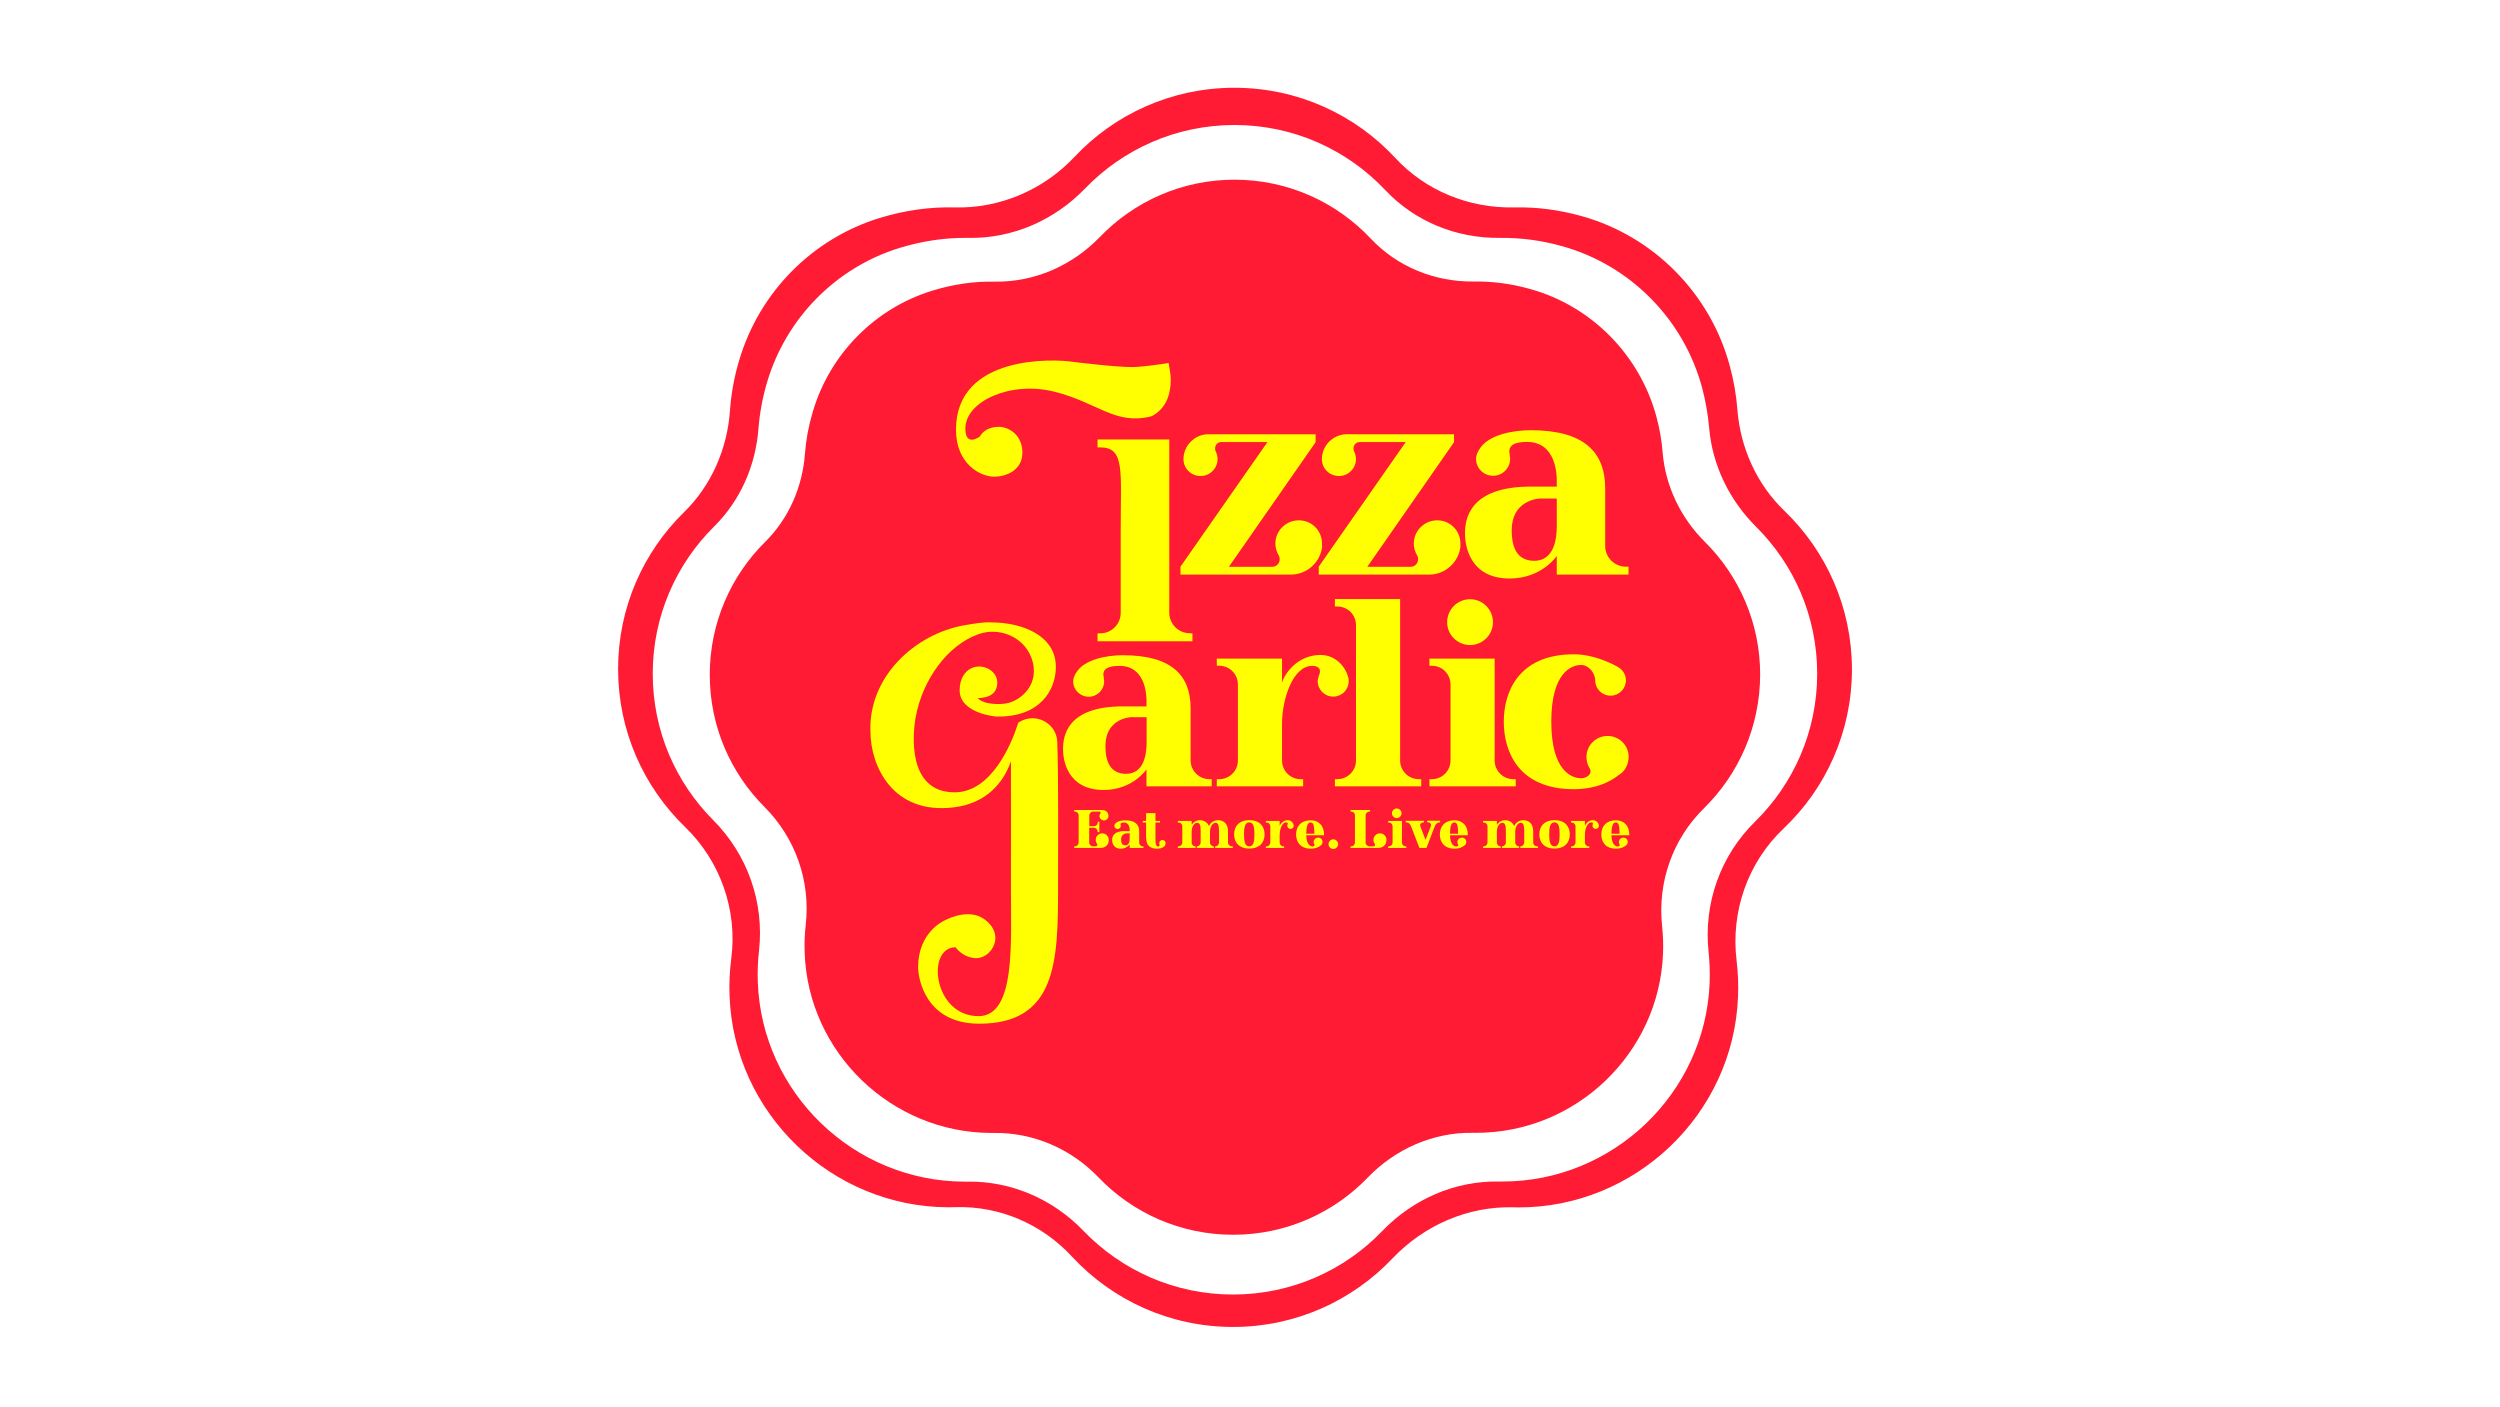
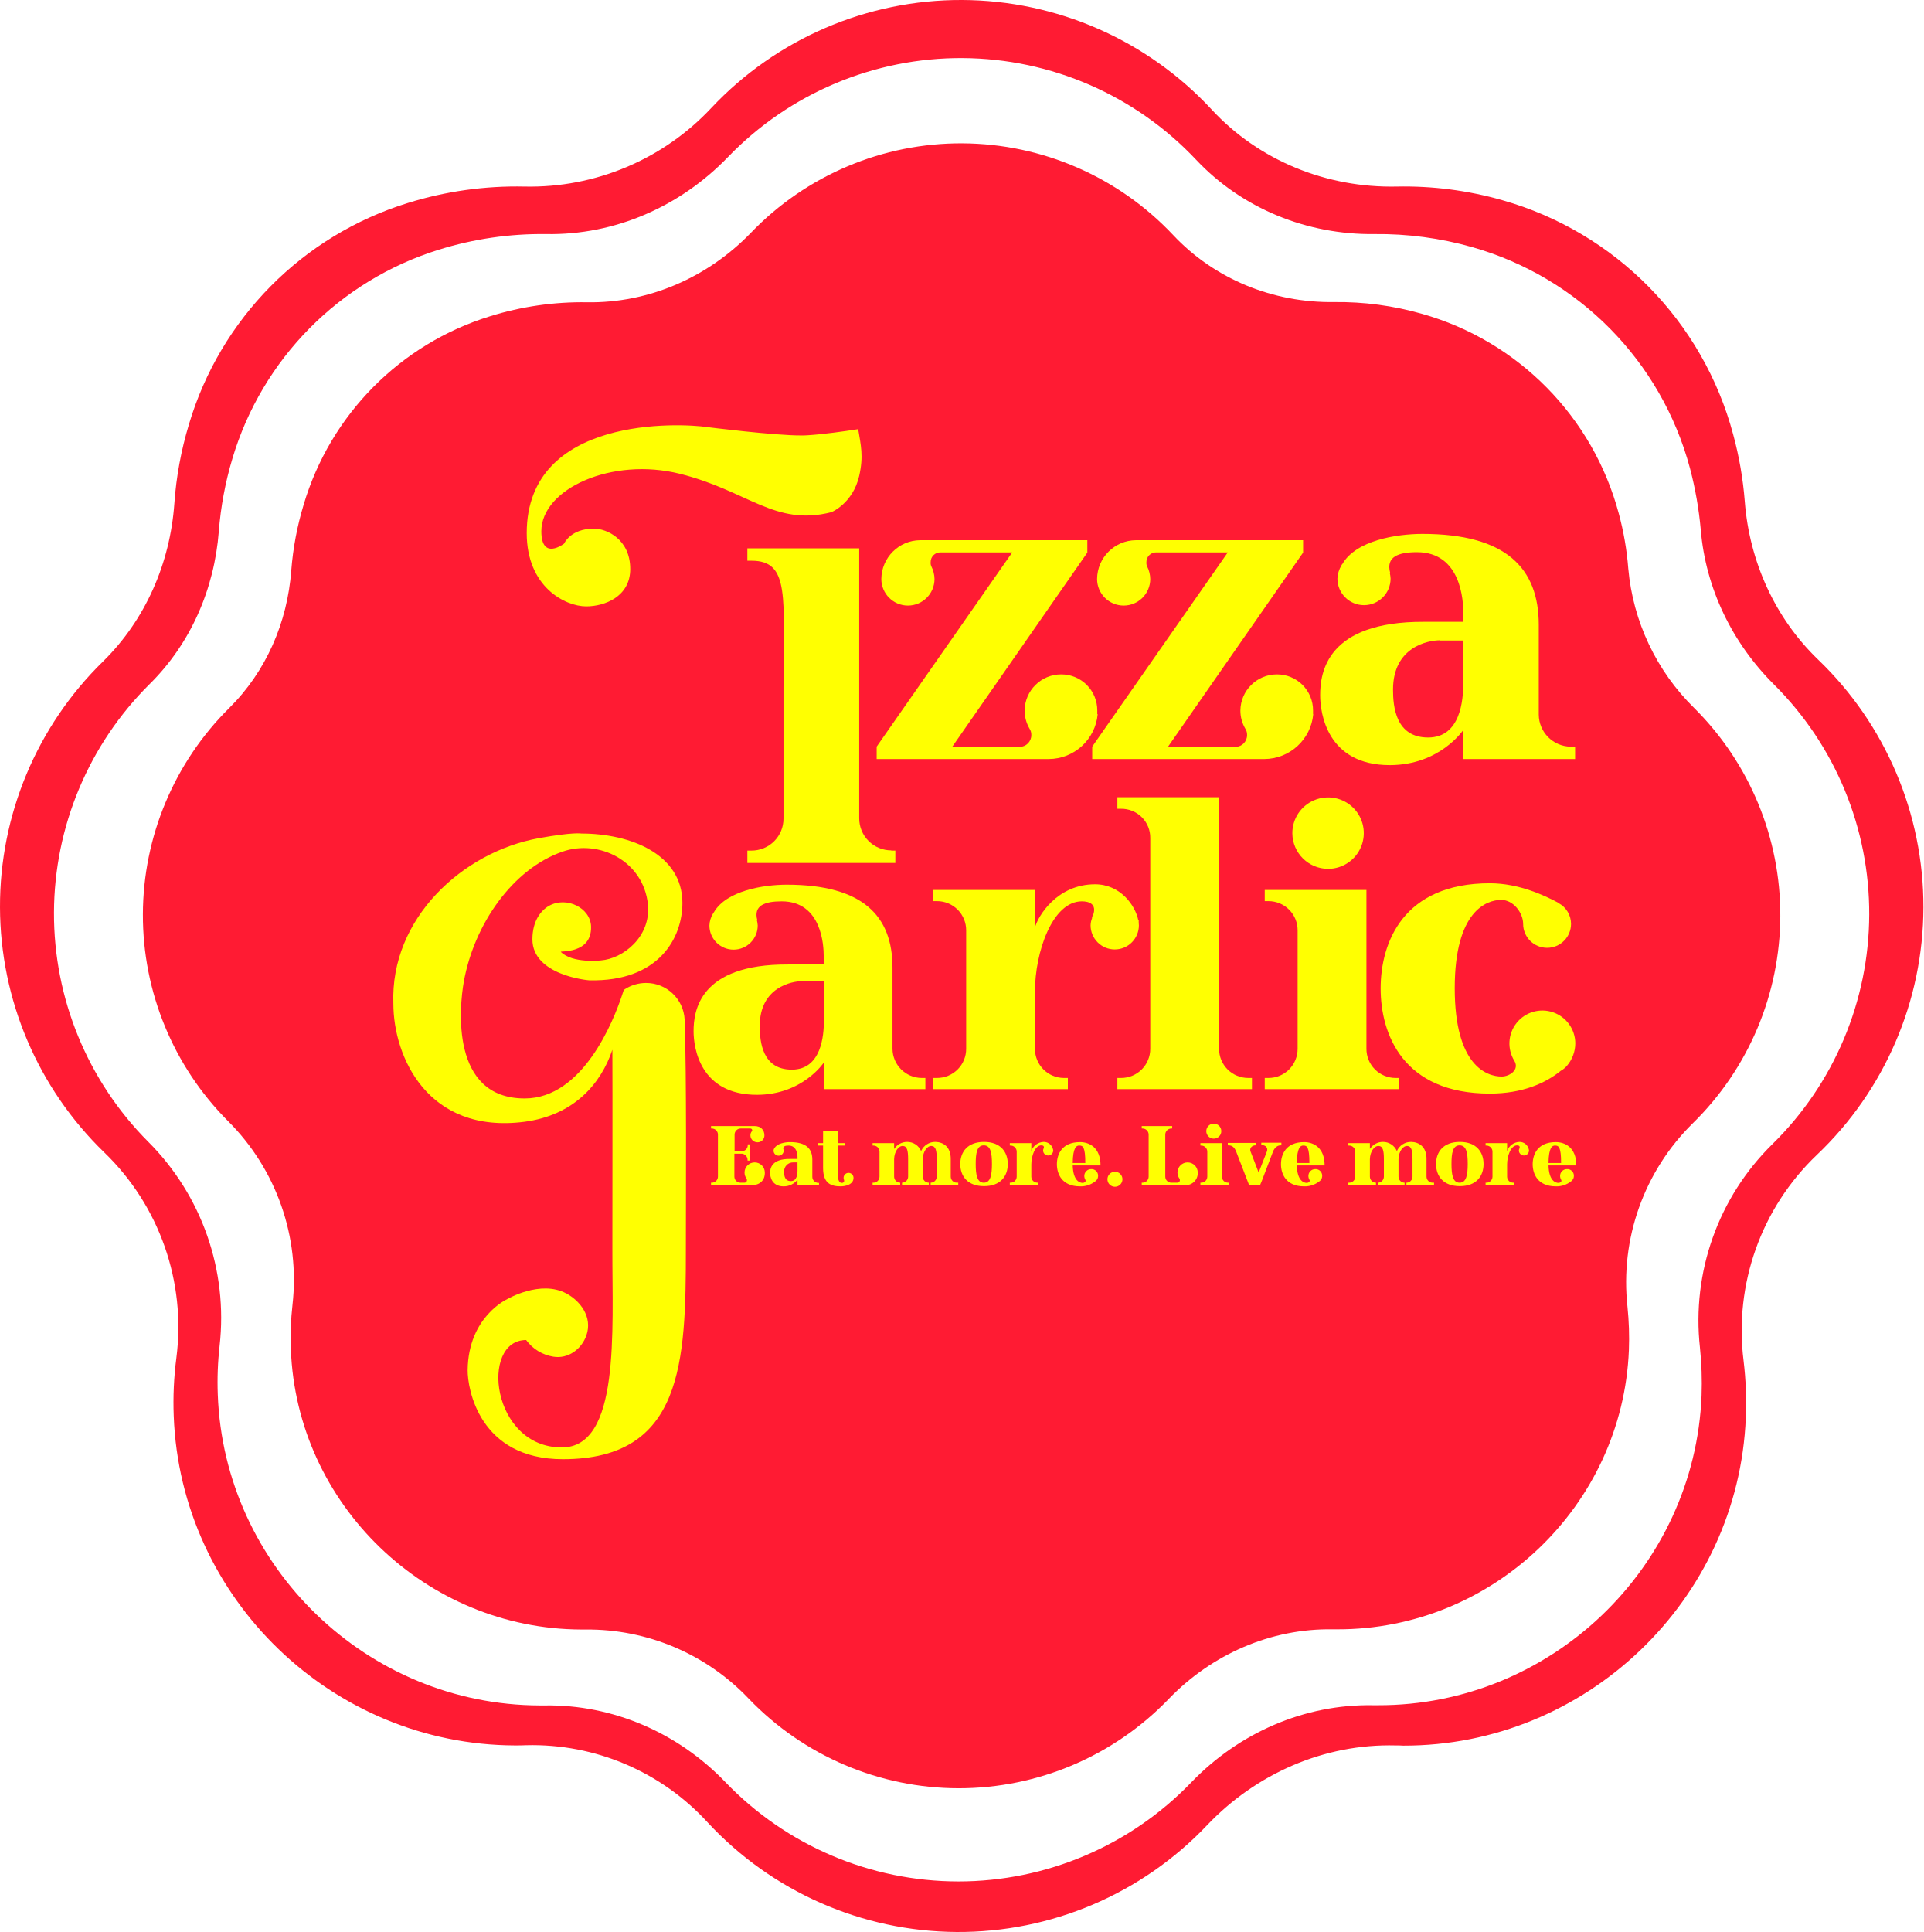
- <svg xmlns="http://www.w3.org/2000/svg" enable-background="new 0 0 1920 1080" viewBox="0 0 1920 1080">
-   <path d="m1370.4 392.3c-21.3-20.5-33.8-48.4-36.1-77.8-.8-10.8-2.7-21.8-5.7-33-14.8-55.7-58.3-100-113.8-115.5-17.8-5-35.2-7.1-52.1-6.7-34.3.7-67.7-12.7-91-37.9-30.8-33.2-74.8-54-123.7-54-48.4 0-92.1 20.4-122.8 53.1-23.8 25.3-57.3 39.7-92 38.8-18.6-.5-38 2.1-57.6 8.1-51.8 15.9-92.4 57.1-107.8 109-4 13.2-6.3 26.3-7.2 39.1-2.1 29.3-14.2 57.2-35.2 77.8-31.3 30.6-50.7 73.3-50.7 120.5 0 47.6 19.7 90.6 51.4 121.3 27.1 26.2 40.4 63.8 35.5 101.2-1.2 9.3-1.7 18.9-1.3 28.7 3.4 89.9 78.1 161.9 168.1 162.2 1.9 0 3.7 0 5.6-.1 33.9-1 66.3 13.1 89.3 38 30.8 33.2 74.8 54 123.7 54 48.1 0 91.6-20.2 122.3-52.5 24.2-25.5 57.8-40.3 93-39.4 1.2 0 2.5 0 3.7.1 90 .2 165.2-71.6 168.8-161.6.4-9.5 0-18.9-1.1-28-4.6-37.6 8.6-75.4 36.1-101.4 32.4-30.7 52.5-74.2 52.5-122.3-.1-47.9-20-91-51.9-121.7zm-22.5 238.7c-26.7 26.2-39.7 63-35.7 100.2.8 7.8 1.1 15.7.8 23.7-3.4 84.9-74.4 152.7-159.4 152.5-.8 0-1.6 0-2.4 0-33.9-.6-66.1 13.6-89.6 38-28.9 30.1-69.6 48.8-114.7 48.8s-85.8-18.8-114.8-48.9c-23.3-24.3-55.4-38.3-89-37.8-.8 0-1.7 0-2.5 0-84.9-.2-155.5-68.2-158.6-153.1-.3-8.2 0-16.2.9-24.1 4.2-37.2-8.8-74-35.2-100.5-28.7-28.8-46.4-68.5-46.4-112.4 0-44.2 18-84.2 47.2-113.1 20.2-20 31.8-46.8 34-75.1.9-11.8 3.1-23.8 6.7-35.9 14.6-49 52.9-87.9 101.7-102.9 18-5.5 35.8-8 52.9-7.7 33.9.6 66.1-13.6 89.6-38 29-30 69.6-48.7 114.7-48.7 45.7 0 86.9 19.3 115.9 50.1 22.7 24.1 54.7 37 87.8 36.6 15.6-.2 31.7 1.8 48.1 6.4 52.4 14.7 93.4 56.4 107.4 109 2.7 10.2 4.4 20.3 5.3 30.2 2.4 28.9 15.5 55.8 36.1 76.3 29 28.8 46.9 68.7 46.9 112.8 0 44.5-18.3 84.7-47.7 113.6z" fill="#ff1b33" />
-   <path d="m1308.7 620.7c-24.1 23.6-35.8 56.9-32.2 90.4.7 7 1 14.1.7 21.4-3.1 76.6-67.1 137.7-143.7 137.5-.7 0-1.4 0-2.2 0-30.5-.5-59.6 12.3-80.8 34.3-26.1 27.1-62.8 44-103.4 44-40.7 0-77.4-16.9-103.5-44.1-21-21.9-49.9-34.5-80.3-34.1-.8 0-1.5 0-2.3 0-76.5-.3-140.2-61.6-143-138.1-.3-7.4 0-14.6.8-21.8 3.8-33.5-7.9-66.7-31.8-90.6-25.9-26-41.9-61.8-41.9-101.4 0-39.9 16.3-76 42.5-102 18.2-18 28.7-42.2 30.6-67.8.8-10.6 2.8-21.4 6.1-32.4 13.1-44.2 47.7-79.3 91.8-92.8 16.3-5 32.3-7.2 47.8-6.9 30.5.5 59.6-12.3 80.8-34.3 26.1-27.1 62.8-44 103.4-44 41.2 0 78.4 17.4 104.6 45.2 20.5 21.8 49.3 33.4 79.2 33 14.1-.2 28.6 1.6 43.4 5.8 47.3 13.2 84.2 50.9 96.9 98.3 2.5 9.2 4 18.3 4.7 27.2 2.2 26.1 14 50.4 32.6 68.8 26.1 26 42.3 62 42.3 101.8-.1 40.2-16.6 76.5-43.1 102.6z" fill="#ff1b33" />
-   <g fill="#ffff01">
-     <path d="m845.2 651.2h-20.2v-1.2h.4c1.7 0 3-1.4 3-3v-20.7c0-1.7-1.3-3-3-3h-.4v-1.2h21.5c2.9 0 4.8 1.8 4.8 4.6 0 1.9-1.5 3.4-3.4 3.4s-3.5-1.5-3.5-3.4c0-.7.2-1.5.7-2 .1-.1.2-.3.2-.5 0-.5-.4-.9-.9-.9h-4.8c-1.7 0-3 1.4-3 3v8.2h3.5c1.7 0 3-1.3 3-3v-.4h1.2v8h-1.3v-.4c0-1.5-1.2-2.8-2.7-3h-3.8v11.3c0 1.7 1.4 3 3 3h2c.7 0 1.2-.6 1.2-1.3 0-.3-.1-.5-.2-.7-.6-.8-1-1.9-1-3 0-2.7 2.2-5 5-5 2.7 0 5 2.2 5 5 .1 3.7-2.4 6.2-6.3 6.2z" />
-     <path d="m878.2 650v1.2h-10.6v-2.7s-2.2 3.3-6.9 3.3c-5.9 0-6.6-5-6.6-6.6 0-2.1.6-7 9.8-6.9h3.7v-.9c0-1-.2-5.7-4.4-5.7-1.7 0-3 .4-2.5 2 0 .2.1.4.1.5 0 1.4-1.1 2.5-2.5 2.5s-2.5-1.1-2.5-2.5c0-.5.2-.9.4-1.2 0 0 0-.1.1-.1 1.3-2.2 5.1-2.9 7.6-2.9 7.9 0 11 3.2 11 8.6v8.5c0 1.7 1.4 3 3 3h.3zm-12.7-10c-1.1 0-4.5.6-4.5 4.7 0 1.6.2 4.5 3.3 4.5s3.3-3.6 3.3-5.1v-4.1z" />
-     <path d="m895.2 647.6c0 3.5-4.4 4.2-6.3 4.2-4.5 0-8.7-1.2-8.7-9v-11.1h-2.5v-1.2h2.5v-6h7.2v6h3.5v1.2h-3.5v12.7c0 3.1.2 5.7 2.1 5.7.6 0 1.3-.5 1-1.5-.1-.3-.2-.6-.2-1 0-1.4 1.1-2.5 2.5-2.5 1.3 0 2.4 1.1 2.4 2.5z" />
-     <path d="m946.8 650v1.2h-13.6v-1.2c1.7 0 3-1.4 3-3v-7.6-.2-.7c0-4.4-.5-6.5-2.6-6.6-2.2 0-4.2 2.7-4.3 6.5v.1 8.5c0 1.7 1.4 3 3 3v1.2h-13.2v-1.2c1.7 0 3-1.4 3-3v-7.6c0-.1 0-.1 0-.2v-.7c0-4.4-.5-6.5-2.6-6.6-2.2 0-4.2 2.7-4.3 6.5v8.6c0 1.7 1.3 3 3 3v1.2h-13.6v-1.2h.4c1.7 0 3-1.4 3-3v-12.3c0-1.7-1.3-3-3-3h-.4v-1.2h10.6v2.9c.8-1.2 2.8-3.5 6.4-3.5 2.7.1 5.5 1.3 6.9 4.5.4-1 2.4-4.5 7.1-4.5 3.6.1 7.6 2.2 7.5 8.6v8.5c0 1.7 1.4 3 3 3z" />
-     <path d="m971.2 640.8c0 6-3.6 10.9-11.7 10.9s-11.7-4.9-11.7-10.9 3.6-10.9 11.7-10.9 11.7 4.9 11.7 10.9zm-7.8 0c0-5.4-.6-9.2-4-9.2-3.3 0-4 3.8-4 9.2 0 5.3.7 9.2 4 9.2 3.4 0 4-3.8 4-9.2z" />
-     <path d="m993.6 634.1c0 1.4-1.1 2.5-2.5 2.5s-2.5-1.1-2.5-2.5c0-.3.1-.5.2-.8v-.1l.1-.1c.4-1.2-.4-1.5-1.2-1.5-3.1 0-4.9 5.3-4.9 9.4v6c0 1.7 1.3 3 3 3h.4v1.2h-14v-1.2h.4c1.7 0 3-1.4 3-3v-12.3c0-1.7-1.3-3-3-3h-.4v-1.2h10.6v3.9c.3-1.2 2.3-4.5 6.2-4.5 2.7 0 4.2 2.2 4.5 3.7 0 .2.1.4.1.5z" />
-     <path d="m1015.7 646.6c0 .9-.3 1.7-.9 2.3-.2.2-.4.4-.6.5-1.6 1.3-4 2.4-7.4 2.4-9 0-11.4-6.2-11.4-10.9s2.3-10.9 11.4-10.9c4.4 0 10.1 2.5 10.1 11.5h-13.7c.2 7.5 3.4 8.6 4.9 8.6.8 0 1.9-.7 1.3-1.6-.3-.5-.5-1.2-.5-1.8 0-1.9 1.5-3.4 3.4-3.4 1.9-.1 3.4 1.4 3.4 3.3zm-12.5-6.3h6.2c0-7.9-1.2-8.6-2.9-8.6-1.5-.1-3.2 1-3.3 8.6z" />
-     <path d="m1020.3 648.3c0-2.1 1.7-3.7 3.7-3.7s3.7 1.7 3.7 3.7-1.7 3.7-3.7 3.7-3.7-1.6-3.7-3.7z" />
-     <path d="m1058.5 651.2h-21.3v-1.2h.4c1.7 0 3-1.4 3-3v-20.7c0-1.7-1.3-3-3-3h-.4v-1.2h15v1.2h-.4c-1.7 0-3 1.4-3 3v20.7c0 1.7 1.4 3 3 3h3c.7 0 1.2-.6 1.2-1.3 0-.3-.1-.5-.2-.7-.6-.8-1-1.9-1-3 0-2.7 2.2-5 5-5s5 2.2 5 5c0 3.7-2.5 6.2-6.3 6.2z" />
-     <path d="m1080.1 651.2h-14v-1.2h.4c1.7 0 3-1.4 3-3v-12.3c0-1.7-1.3-3-3-3h-.4v-1.2h10.6v16.5c0 1.7 1.3 3 3 3h.4zm-11.1-26.6c0-2.1 1.7-3.7 3.7-3.7s3.7 1.7 3.7 3.7-1.7 3.7-3.7 3.7c-2.1 0-3.7-1.7-3.7-3.7z" />
-     <path d="m1106 631.6h-.4c-1.7 0-3 1.3-3.7 3l-5.5 14.4-.9 2.2h-5.4l-6.4-16.6c-.7-1.7-1.7-3-3.7-3h-.4v-1.2h14v1.2h-.4c-1.7 0-3 1.4-2.4 3l4 10.4 4.1-10.5c.6-1.7-.7-3-2.4-3h-.4v-1.2h9.9z" />
-     <path d="m1126.1 646.6c0 .9-.3 1.7-.9 2.3-.2.2-.4.4-.6.5-1.6 1.3-4 2.4-7.4 2.4-9 0-11.4-6.2-11.4-10.9s2.3-10.9 11.4-10.9c4.4 0 10.1 2.5 10.1 11.5h-13.7c.2 7.5 3.4 8.6 4.9 8.6.8 0 1.9-.7 1.3-1.6-.3-.5-.5-1.2-.5-1.8 0-1.9 1.5-3.4 3.4-3.4 1.9-.1 3.4 1.4 3.4 3.3zm-12.5-6.3h6.2c0-7.9-1.2-8.6-2.9-8.6-1.5-.1-3.2 1-3.3 8.6z" />
-     <path d="m1181.2 650v1.2h-13.6v-1.2c1.7 0 3-1.4 3-3v-7.6-.2-.7c0-4.4-.5-6.5-2.6-6.6-2.2 0-4.2 2.7-4.3 6.5v.1 8.5c0 1.7 1.4 3 3 3v1.2h-13.2v-1.2c1.7 0 3-1.4 3-3v-7.6c0-.1 0-.1 0-.2v-.7c0-4.4-.5-6.5-2.6-6.6-2.2 0-4.2 2.7-4.3 6.5v8.6c0 1.7 1.3 3 3 3v1.2h-13.6v-1.2h.4c1.7 0 3-1.4 3-3v-12.3c0-1.7-1.3-3-3-3h-.4v-1.2h10.6v2.9c.8-1.2 2.8-3.5 6.4-3.5 2.7.1 5.5 1.3 6.9 4.5.4-1 2.4-4.5 7.1-4.5 3.6.1 7.6 2.2 7.5 8.6v8.5c0 1.7 1.4 3 3 3z" />
-     <path d="m1205.6 640.8c0 6-3.6 10.9-11.7 10.9s-11.7-4.9-11.7-10.9 3.6-10.9 11.7-10.9 11.7 4.9 11.7 10.9zm-7.8 0c0-5.4-.6-9.2-4-9.2s-4 3.8-4 9.2c0 5.3.7 9.2 4 9.2s4-3.8 4-9.2z" />
-     <path d="m1228 634.1c0 1.4-1.1 2.5-2.5 2.5s-2.5-1.1-2.5-2.5c0-.3.1-.5.2-.8v-.1l.1-.1c.4-1.2-.4-1.5-1.2-1.5-3.1 0-4.9 5.3-4.9 9.4v6c0 1.7 1.3 3 3 3h.4v1.2h-14v-1.2h.4c1.7 0 3-1.4 3-3v-12.3c0-1.7-1.3-3-3-3h-.4v-1.2h10.6v3.9c.3-1.2 2.3-4.5 6.2-4.5 2.7 0 4.2 2.2 4.5 3.7 0 .2.1.4.1.5z" />
-     <path d="m1250.1 646.6c0 .9-.3 1.7-.9 2.3-.2.2-.4.4-.6.5-1.6 1.3-4 2.4-7.4 2.4-9 0-11.4-6.2-11.4-10.9s2.3-10.9 11.4-10.9c4.4 0 10.1 2.5 10.1 11.5h-13.7c.2 7.5 3.4 8.6 4.9 8.6.8 0 1.9-.7 1.3-1.6-.3-.5-.5-1.2-.5-1.8 0-1.9 1.5-3.4 3.4-3.4 1.9-.1 3.4 1.4 3.4 3.3zm-12.5-6.3h6.2c0-7.9-1.2-8.6-2.9-8.6-1.5-.1-3.2 1-3.3 8.6z" />
-     <path d="m930.6 598.4v5.5h-50.1v-13s-10.5 15.8-32.9 15.8c-28.2 0-31.2-23.4-31.2-31.3 0-10 2.8-33.1 46.5-32.9h17.6v-4.3c0-4.7-.8-26.8-20.7-26.8-8.3 0-14 2-12 9.3h-.2c.2 1 .4 1.8.4 2.6 0 6.5-5.3 11.8-11.8 11.8-6.7 0-12-5.3-12-11.8 0-2.2.8-4.1 1.8-5.9 0-.2.2-.4.4-.6 6.1-10.6 24.3-13.6 35.9-13.6 37.5 0 52.1 15.4 52.1 40.8v40c0 7.9 6.5 14.4 14.4 14.4zm-60.5-47.7c-5.3 0-21.1 3-21.1 22.1 0 7.7 1.2 21.5 15.8 21.5s15.8-16.9 15.8-24.2v-19.3h-10.5z" />
-     <path d="m1035.8 523.2c0 6.5-5.3 11.8-11.8 11.8-6.7 0-12-5.3-12-11.8 0-1.4.4-2.6.8-3.7h-.2c.2-.2.2-.4.2-.6l.4-.6c2-5.5-1.8-6.9-5.5-6.9-14.6 0-23.1 25.2-23.1 44.3v28.3c0 7.9 6.3 14.4 14.2 14.4h2v5.5h-66.3v-5.5h1.8c8.1 0 14.4-6.5 14.4-14.4v-58.3c0-7.9-6.3-14.4-14.4-14.4h-1.8v-5.5h50.1v18.5c1.4-5.5 10.8-21.3 29.6-21.3 12.6 0 19.9 10.6 21.3 17.7h.2v.2c-.1.7.1 1.5.1 2.3z" />
-     <path d="m1091.5 598.4v5.5h-66.3v-5.5h1.8c8.1 0 14.4-6.5 14.4-14.4v-103.8c0-8.1-6.3-14.4-14.4-14.4h-1.8v-5.7h50.1v123.9c0 7.9 6.3 14.4 14.4 14.4z" />
-     <path d="m1164.1 603.9h-66.3v-5.5h1.8c8.1 0 14.4-6.5 14.4-14.4v-58.3c0-7.9-6.3-14.4-14.4-14.4h-1.8v-5.5h50.1v78.2c0 7.9 6.3 14.4 14.4 14.4h1.8zm-52.7-126c0-9.8 7.9-17.7 17.6-17.7s17.6 7.9 17.6 17.7c0 9.6-7.9 17.5-17.6 17.5s-17.6-7.9-17.6-17.5z" />
-     <path d="m1246.6 592.5c-1 1-1.8 1.8-3 2.4-7.5 6.1-18.9 11.2-34.9 11.2-42.8 0-53.8-29.3-53.8-51.8s11-51.8 53.8-51.8c14.4 0 27.2 6.1 34.1 9.8h-.2c3.7 2 6.1 5.9 6.1 10.2 0 6.5-5.3 11.8-11.8 11.8s-11.8-5.3-11.8-11.8c0-5.3-4.7-11.8-10.8-11.8-7.1 0-22.9 5.3-22.9 43.5s15.8 43.5 23.1 43.5c3.9 0 8.9-3.3 6.3-7.7-1.6-2.6-2.4-5.5-2.4-8.7 0-8.9 7.3-16.1 16.2-16.1 9.1 0 16.2 7.3 16.2 16.1-.1 4.5-1.6 8.2-4.2 11.2z" />
-     <path d="m812.6 682.5c0 55.9-1.4 103.7-60.6 103.7-41.3 0-47-34.9-46.9-43.9.3-26.4 19.6-35 19.6-35s16.2-9.5 28.9-2.8c6.7 3.5 13.2 11.5 10 20.7-2.4 6.9-9.1 11.7-16.3 10.5-9.1-1.5-13.4-8.2-13.4-8.2-22.8 0-17.2 52.9 17.6 52.9 28.8 0 24.8-57.2 24.9-97.6 0-21.6.1-75.3 0-98.3-5.6 16.7-18.9 32.3-43.4 35.5-47.6 6.1-64.5-32.1-64.5-58.2-1.6-42 34.1-74.7 71.6-81.5 17.1-3.1 21-2.3 21-2.3 24.1 0 49.8 10.1 49.8 34.2 0 17.3-11.7 38.9-45.9 38.1-.4 0-28-2.4-28-20.2 0-9.2 4.3-14.3 8.2-16.5 8.6-4.8 20.5 1 20.7 10.3.3 13.6-15.4 11.8-14.9 12.4 5.8 5.8 19.7 4.2 19.7 4.2 10.9-.8 24.8-11.6 23.2-27.6-2.2-21.4-24.1-32.2-42-26-24.5 8.4-43.6 35.7-48.7 64.1-2.2 12.4-6.7 57.5 30 57.5 28.7 0 43.8-38.4 47.9-50.7.4-1.2.7-2.1.9-2.7.2-.1.4-.3.5-.4 3.3-2.1 6.9-3.1 10.4-3.1 9.6 0 18.6 7.3 19.1 18.1 1 28.8.6 83.8.6 112.8z" />
-     <path d="m1015.5 419.2c-1.1 12.3-11.5 22.1-24.1 22.1h-84.8v-6.1l66.8-95.7h-35.4c-2.8 0-4.8 2.2-4.8 4.8 0 .9 0 1.5.4 2.2.9 1.9 1.5 3.9 1.5 6.1 0 7.1-5.9 13-13 13-7.4 0-13.2-5.8-13.2-13 0-10.4 8.7-19.1 19.1-19.1h82.4v6.1l-66.6 95.7h33.4c3 0 5.6-2.6 5.6-5.8 0-1.1-.2-2.2-.9-3.2-1.5-2.6-2.4-5.6-2.4-8.9 0-9.7 8-17.8 18-17.8 9.8 0 17.8 7.8 17.8 17.8v1.8z" />
-     <path d="m1121.7 419.2c-1.1 12.3-11.5 22.1-24.1 22.1h-84.8v-6.1l66.8-95.7h-35.3c-2.8 0-4.8 2.2-4.8 4.8 0 .9 0 1.5.4 2.2.9 1.9 1.5 3.9 1.5 6.1 0 7.1-5.9 13-13 13-7.4 0-13.2-5.8-13.2-13 0-10.4 8.7-19.1 19.1-19.1h82.4v6.1l-66.6 95.7h33.4c3 0 5.6-2.6 5.6-5.8 0-1.1-.2-2.2-.9-3.2-1.5-2.6-2.4-5.6-2.4-8.9 0-9.7 8-17.8 18-17.8 9.8 0 17.8 7.8 17.8 17.8v1.8z" />
-     <path d="m1250.7 435.2v6.1h-55.1v-14.3s-11.5 17.3-36.2 17.3c-31 0-34.3-25.8-34.3-34.4 0-11 3-36.4 51.2-36.2h19.3v-4.8c0-5.2-.9-29.5-22.8-29.5-9.1 0-15.4 2.2-13.2 10.2h-.2c.2 1.1.4 1.9.4 2.8 0 7.1-5.9 13-13 13-7.4 0-13.2-5.8-13.2-13 0-2.4.9-4.5 2-6.5 0-.2.2-.4.4-.6 6.7-11.7 26.7-14.9 39.5-14.9 41.2 0 57.3 16.9 57.3 44.8v44.2c0 8.7 7.2 15.8 15.8 15.8zm-66.5-52.4c-5.9 0-23.2 3.2-23.2 24.3 0 8.4 1.3 23.6 17.3 23.6s17.3-18.6 17.3-26.6v-21.2h-11.4z" />
-     <path d="m913.8 486.3c-8.9 0-15.8-7.2-15.8-15.8v-133h-55.1v6.1h2c19.1 0 15.8 17.8 15.8 62.9v64.1c0 8.7-6.9 15.8-15.8 15.8h-2v6.1h72.9v-6.1h-2z" />
-     <path d="m898 301.8c-3.1 13.6-13.7 17.9-13.7 17.9-27.9 7.1-41-10.5-74.6-18.9s-68.3 7.4-68.3 28.3c0 14.7 11.2 6.1 11.2 6.1s3.1-7.4 14.7-7.4c6.3 0 17.9 5.2 17.9 19.9 0 13.6-12.6 18.4-21.7 18.4-10.3 0-29.3-9.5-29.3-36.1 0-58 75.9-54.2 89-52.2 0 0 33.4 4.2 46.4 4.1.9 0 2 0 3.1-.1 1.8-.1 3.9-.3 6-.5 8.9-.9 18.8-2.5 18.8-2.5 1.3 7.9 2.7 13.3.5 23z" />
+ <svg xmlns="http://www.w3.org/2000/svg" viewBox="0 0 947.6 951.7">
+   <g transform="translate(-474.7 -67.4)">
+     <path d="m1370.4 392.3c-21.3-20.5-33.8-48.4-36.1-77.8a178.37 178.37 0 0 0 -5.7-33 163.92 163.92 0 0 0 -113.8-115.5 176.39 176.39 0 0 0 -52.1-6.7c-34.3.7-67.7-12.7-91-37.9a168.61 168.61 0 0 0 -246.5-.9 122.43 122.43 0 0 1 -92 38.8 180.16 180.16 0 0 0 -57.6 8.1 162.62 162.62 0 0 0 -107.8 109 177.53 177.53 0 0 0 -7.2 39.1c-2.1 29.3-14.2 57.2-35.2 77.8a168.69 168.69 0 0 0 .7 241.8 119.44 119.44 0 0 1 35.5 101.2 170 170 0 0 0 -1.3 28.7c3.4 89.9 78.1 161.9 168.1 162.2 1.9 0 3.7 0 5.6-.1a117 117 0 0 1 89.3 38 168.69 168.69 0 0 0 246 1.5c24.2-25.5 57.8-40.3 93-39.4 1.2 0 2.5 0 3.7.1 90 .2 165.2-71.6 168.8-161.6a173.08 173.08 0 0 0 -1.1-28 119.54 119.54 0 0 1 36.1-101.4 168.67 168.67 0 0 0 .6-244zm-22.5 238.7a121.77 121.77 0 0 0 -35.7 100.2 169.66 169.66 0 0 1 .8 23.7c-3.4 84.9-74.4 152.7-159.4 152.5h-2.4c-33.9-.6-66.1 13.6-89.6 38a159.2 159.2 0 0 1 -229.5-.1c-23.3-24.3-55.4-38.3-89-37.8h-2.5c-84.9-.2-155.5-68.2-158.6-153.1a160.4 160.4 0 0 1 .9-24.1 122.68 122.68 0 0 0 -35.2-100.5 159.22 159.22 0 0 1 .8-225.5c20.2-20 31.8-46.8 34-75.1a171.49 171.49 0 0 1 6.7-35.9 153.72 153.72 0 0 1 101.7-102.9 170.76 170.76 0 0 1 52.9-7.7c33.9.6 66.1-13.6 89.6-38a159.26 159.26 0 0 1 230.6 1.4c22.7 24.1 54.7 37 87.8 36.6a169.49 169.49 0 0 1 48.1 6.4 154.78 154.78 0 0 1 107.4 109 182.37 182.37 0 0 1 5.3 30.2c2.4 28.9 15.5 55.8 36.1 76.3a159.11 159.11 0 0 1 -.8 226.4z" fill="#ff1b33" />
+     <path d="m1308.7 620.7a109.87 109.87 0 0 0 -32.2 90.4 151.59 151.59 0 0 1 .7 21.4c-3.1 76.6-67.1 137.7-143.7 137.5h-2.2c-30.5-.5-59.6 12.3-80.8 34.3a143.5 143.5 0 0 1 -206.9-.1 109.37 109.37 0 0 0 -80.3-34.1h-2.3c-76.5-.3-140.2-61.6-143-138.1a143.55 143.55 0 0 1 .8-21.8 110.33 110.33 0 0 0 -31.8-90.6 143.65 143.65 0 0 1 .6-203.4c18.2-18 28.7-42.2 30.6-67.8a152.45 152.45 0 0 1 6.1-32.4 138.36 138.36 0 0 1 91.8-92.8 152.39 152.39 0 0 1 47.8-6.9c30.5.5 59.6-12.3 80.8-34.3a143.56 143.56 0 0 1 208 1.2c20.5 21.8 49.3 33.4 79.2 33a150.45 150.45 0 0 1 43.4 5.8 139.66 139.66 0 0 1 96.9 98.3 147.72 147.72 0 0 1 4.7 27.2 110 110 0 0 0 32.6 68.8 143.66 143.66 0 0 1 -.8 204.4z" fill="#ff1b33" />
+     <g fill="#ffff01">
+       <path d="m845.2 651.2h-20.2v-1.2h.4a3 3 0 0 0 3-3v-20.7a3 3 0 0 0 -3-3h-.4v-1.2h21.5c2.9 0 4.8 1.8 4.8 4.6a3.37 3.37 0 0 1 -3.4 3.4 3.46 3.46 0 0 1 -3.5-3.4 2.88 2.88 0 0 1 .7-2 .76.76 0 0 0 .2-.5.9.9 0 0 0 -.9-.9h-4.8a3 3 0 0 0 -3 3v8.2h3.5a3 3 0 0 0 3-3v-.4h1.2v8h-1.3v-.4a3.11 3.11 0 0 0 -2.7-3h-3.8v11.3a3 3 0 0 0 3 3h2a1.24 1.24 0 0 0 1.2-1.3 1.45 1.45 0 0 0 -.2-.7 5.14 5.14 0 0 1 -1-3 5 5 0 0 1 10 0c.1 3.7-2.4 6.2-6.3 6.2z" />
+       <path d="m878.2 650v1.2h-10.6v-2.7a8.48 8.48 0 0 1 -6.9 3.3c-5.9 0-6.6-5-6.6-6.6 0-2.1.6-7 9.8-6.9h3.7v-.9c0-1-.2-5.7-4.4-5.7-1.7 0-3 .4-2.5 2a4.33 4.33 0 0 0 .1.5 2.5 2.5 0 0 1 -5 0 2.14 2.14 0 0 1 .4-1.2.1.1 0 0 1 .1-.1c1.3-2.2 5.1-2.9 7.6-2.9 7.9 0 11 3.2 11 8.6v8.5a3 3 0 0 0 3 3h.3zm-12.7-10a4.4 4.4 0 0 0 -4.5 4.7c0 1.6.2 4.5 3.3 4.5s3.3-3.6 3.3-5.1v-4.1z" />
+       <path d="m895.2 647.6c0 3.5-4.4 4.2-6.3 4.2-4.5 0-8.7-1.2-8.7-9v-11.1h-2.5v-1.2h2.5v-6h7.2v6h3.5v1.2h-3.5v12.7c0 3.1.2 5.7 2.1 5.7a1.07 1.07 0 0 0 1-1.5 3 3 0 0 1 -.2-1 2.45 2.45 0 1 1 4.9 0z" />
+       <path d="m946.8 650v1.2h-13.6v-1.2a3 3 0 0 0 3-3v-8.5c0-4.4-.5-6.5-2.6-6.6s-4.2 2.7-4.3 6.5v8.6a3 3 0 0 0 3 3v1.2h-13.2v-1.2a3 3 0 0 0 3-3v-8.5c0-4.4-.5-6.5-2.6-6.6s-4.2 2.7-4.3 6.5v8.6a3 3 0 0 0 3 3v1.2h-13.6v-1.2h.4a3 3 0 0 0 3-3v-12.3a3 3 0 0 0 -3-3h-.4v-1.2h10.6v2.9a7.61 7.61 0 0 1 6.4-3.5 7.44 7.44 0 0 1 6.9 4.5 7.59 7.59 0 0 1 7.1-4.5c3.6.1 7.6 2.2 7.5 8.6v8.5a3 3 0 0 0 3 3z" />
+       <path d="m971.2 640.8c0 6-3.6 10.9-11.7 10.9s-11.7-4.9-11.7-10.9 3.6-10.9 11.7-10.9 11.7 4.9 11.7 10.9zm-7.8 0c0-5.4-.6-9.2-4-9.2s-4 3.8-4 9.2.7 9.2 4 9.2 4-3.8 4-9.2z" />
+       <path d="m993.6 634.1a2.5 2.5 0 0 1 -5 0 2.35 2.35 0 0 1 .2-.8v-.1l.1-.1c.4-1.2-.4-1.5-1.2-1.5-3.1 0-4.9 5.3-4.9 9.4v6a3 3 0 0 0 3 3h.4v1.2h-14v-1.2h.4a3 3 0 0 0 3-3v-12.3a3 3 0 0 0 -3-3h-.4v-1.2h10.6v3.9a6.67 6.67 0 0 1 6.2-4.5 4.68 4.68 0 0 1 4.5 3.7 4.33 4.33 0 0 0 .1.5z" />
+       <path d="m1015.7 646.6a3.17 3.17 0 0 1 -.9 2.3 2.65 2.65 0 0 1 -.6.5 11.42 11.42 0 0 1 -7.4 2.4c-9 0-11.4-6.2-11.4-10.9s2.3-10.9 11.4-10.9c4.4 0 10.1 2.5 10.1 11.5h-13.7c.2 7.5 3.4 8.6 4.9 8.6.8 0 1.9-.7 1.3-1.6a3.74 3.74 0 0 1 -.5-1.8 3.37 3.37 0 0 1 3.4-3.4 3.23 3.23 0 0 1 3.4 3.3zm-12.5-6.3h6.2c0-7.9-1.2-8.6-2.9-8.6-1.5-.1-3.2 1-3.3 8.6z" />
+       <path d="m1020.3 648.3a3.69 3.69 0 0 1 3.7-3.7 3.7 3.7 0 1 1 0 7.4 3.69 3.69 0 0 1 -3.7-3.7z" />
+       <path d="m1058.5 651.2h-21.3v-1.2h.4a3 3 0 0 0 3-3v-20.7a3 3 0 0 0 -3-3h-.4v-1.2h15v1.2h-.4a3 3 0 0 0 -3 3v20.7a3 3 0 0 0 3 3h3a1.24 1.24 0 0 0 1.2-1.3 1.45 1.45 0 0 0 -.2-.7 5.14 5.14 0 0 1 -1-3 5 5 0 0 1 5-5 5 5 0 0 1 5 5 5.91 5.91 0 0 1 -6.3 6.2z" />
+       <path d="m1080.1 651.2h-14v-1.2h.4a3 3 0 0 0 3-3v-12.3a3 3 0 0 0 -3-3h-.4v-1.2h10.6v16.5a3 3 0 0 0 3 3h.4zm-11.1-26.6a3.69 3.69 0 0 1 3.7-3.7 3.7 3.7 0 0 1 0 7.4 3.69 3.69 0 0 1 -3.7-3.7z" />
+       <path d="m1106 631.6h-.4c-1.7 0-3 1.3-3.7 3l-5.5 14.4-.9 2.2h-5.4l-6.4-16.6c-.7-1.7-1.7-3-3.7-3h-.4v-1.2h14v1.2h-.4c-1.7 0-3 1.4-2.4 3l4 10.4 4.1-10.5c.6-1.7-.7-3-2.4-3h-.4v-1.2h9.9z" />
+       <path d="m1126.1 646.6a3.17 3.17 0 0 1 -.9 2.3 2.65 2.65 0 0 1 -.6.5 11.42 11.42 0 0 1 -7.4 2.4c-9 0-11.4-6.2-11.4-10.9s2.3-10.9 11.4-10.9c4.4 0 10.1 2.5 10.1 11.5h-13.7c.2 7.5 3.4 8.6 4.9 8.6.8 0 1.9-.7 1.3-1.6a3.74 3.74 0 0 1 -.5-1.8 3.37 3.37 0 0 1 3.4-3.4 3.23 3.23 0 0 1 3.4 3.3zm-12.5-6.3h6.2c0-7.9-1.2-8.6-2.9-8.6-1.5-.1-3.2 1-3.3 8.6z" />
+       <path d="m1181.2 650v1.2h-13.6v-1.2a3 3 0 0 0 3-3v-8.5c0-4.4-.5-6.5-2.6-6.6s-4.2 2.7-4.3 6.5v8.6a3 3 0 0 0 3 3v1.2h-13.2v-1.2a3 3 0 0 0 3-3v-8.5c0-4.4-.5-6.5-2.6-6.6s-4.2 2.7-4.3 6.5v8.6a3 3 0 0 0 3 3v1.2h-13.6v-1.2h.4a3 3 0 0 0 3-3v-12.3a3 3 0 0 0 -3-3h-.4v-1.2h10.6v2.9a7.61 7.61 0 0 1 6.4-3.5 7.44 7.44 0 0 1 6.9 4.5 7.59 7.59 0 0 1 7.1-4.5c3.6.1 7.6 2.2 7.5 8.6v8.5a3 3 0 0 0 3 3z" />
+       <path d="m1205.6 640.8c0 6-3.6 10.9-11.7 10.9s-11.7-4.9-11.7-10.9 3.6-10.9 11.7-10.9 11.7 4.9 11.7 10.9zm-7.8 0c0-5.4-.6-9.2-4-9.2s-4 3.8-4 9.2.7 9.2 4 9.2 4-3.8 4-9.2z" />
+       <path d="m1228 634.1a2.5 2.5 0 0 1 -5 0 2.35 2.35 0 0 1 .2-.8v-.1l.1-.1c.4-1.2-.4-1.5-1.2-1.5-3.1 0-4.9 5.3-4.9 9.4v6a3 3 0 0 0 3 3h.4v1.2h-14v-1.2h.4a3 3 0 0 0 3-3v-12.3a3 3 0 0 0 -3-3h-.4v-1.2h10.6v3.9a6.67 6.67 0 0 1 6.2-4.5 4.68 4.68 0 0 1 4.5 3.7 4.33 4.33 0 0 0 .1.5z" />
+       <path d="m1250.1 646.6a3.17 3.17 0 0 1 -.9 2.3 2.65 2.65 0 0 1 -.6.5 11.42 11.42 0 0 1 -7.4 2.4c-9 0-11.4-6.2-11.4-10.9s2.3-10.9 11.4-10.9c4.4 0 10.1 2.5 10.1 11.5h-13.7c.2 7.5 3.4 8.6 4.9 8.6.8 0 1.9-.7 1.3-1.6a3.74 3.74 0 0 1 -.5-1.8 3.37 3.37 0 0 1 3.4-3.4 3.23 3.23 0 0 1 3.4 3.3zm-12.5-6.3h6.2c0-7.9-1.2-8.6-2.9-8.6-1.5-.1-3.2 1-3.3 8.6z" />
+       <path d="m930.6 598.4v5.5h-50.1v-13s-10.5 15.8-32.9 15.8c-28.2 0-31.2-23.4-31.2-31.3 0-10 2.8-33.1 46.5-32.9h17.6v-4.3c0-4.7-.8-26.8-20.7-26.8-8.3 0-14 2-12 9.3h-.2a13.76 13.76 0 0 1 .4 2.6 11.9 11.9 0 0 1 -23.8 0 12 12 0 0 1 1.8-5.9c0-.2.2-.4.4-.6 6.1-10.6 24.3-13.6 35.9-13.6 37.5 0 52.1 15.4 52.1 40.8v40a14.47 14.47 0 0 0 14.4 14.4zm-60.5-47.7c-5.3 0-21.1 3-21.1 22.1 0 7.7 1.2 21.5 15.8 21.5s15.8-16.9 15.8-24.2v-19.3h-10.5z" />
+       <path d="m1035.8 523.2a11.9 11.9 0 0 1 -23.8 0 10.58 10.58 0 0 1 .8-3.7h-.2a.73.73 0 0 0 .2-.6l.4-.6c2-5.5-1.8-6.9-5.5-6.9-14.6 0-23.1 25.2-23.1 44.3v28.3a14.3 14.3 0 0 0 14.2 14.4h2v5.5h-66.3v-5.5h1.8a14.34 14.34 0 0 0 14.4-14.4v-58.3a14.34 14.34 0 0 0 -14.4-14.4h-1.8v-5.5h50.1v18.5c1.4-5.5 10.8-21.3 29.6-21.3 12.6 0 19.9 10.6 21.3 17.7h.2v.2a18.48 18.48 0 0 0 .1 2.3z" />
+       <path d="m1091.5 598.4v5.5h-66.3v-5.5h1.8a14.34 14.34 0 0 0 14.4-14.4v-103.8a14.22 14.22 0 0 0 -14.4-14.4h-1.8v-5.7h50.1v123.9a14.34 14.34 0 0 0 14.4 14.4z" />
+       <path d="m1164.1 603.9h-66.3v-5.5h1.8a14.34 14.34 0 0 0 14.4-14.4v-58.3a14.34 14.34 0 0 0 -14.4-14.4h-1.8v-5.5h50.1v78.2a14.34 14.34 0 0 0 14.4 14.4h1.8zm-52.7-126a17.6 17.6 0 1 1 17.6 17.5 17.65 17.65 0 0 1 -17.6-17.5z" />
+       <path d="m1246.6 592.5a11.33 11.33 0 0 1 -3 2.4c-7.5 6.1-18.9 11.2-34.9 11.2-42.8 0-53.8-29.3-53.8-51.8s11-51.8 53.8-51.8c14.4 0 27.2 6.1 34.1 9.8h-.2a11.63 11.63 0 0 1 6.1 10.2 11.8 11.8 0 1 1 -23.6 0c0-5.3-4.7-11.8-10.8-11.8-7.1 0-22.9 5.3-22.9 43.5s15.8 43.5 23.1 43.5c3.9 0 8.9-3.3 6.3-7.7a16.23 16.23 0 1 1 30-8.7 17.15 17.15 0 0 1 -4.2 11.2z" />
+       <path d="m812.6 682.5c0 55.9-1.4 103.7-60.6 103.7-41.3 0-47-34.9-46.9-43.9.3-26.4 19.6-35 19.6-35s16.2-9.5 28.9-2.8c6.7 3.5 13.2 11.5 10 20.7-2.4 6.9-9.1 11.7-16.3 10.5a20.66 20.66 0 0 1 -13.4-8.2c-22.8 0-17.2 52.9 17.6 52.9 28.8 0 24.8-57.2 24.9-97.6 0-21.6.1-75.3 0-98.3-5.6 16.7-18.9 32.3-43.4 35.5-47.6 6.1-64.5-32.1-64.5-58.2-1.6-42 34.1-74.7 71.6-81.5 17.1-3.1 21-2.3 21-2.3 24.1 0 49.8 10.1 49.8 34.2 0 17.3-11.7 38.9-45.9 38.1-.4 0-28-2.4-28-20.2 0-9.2 4.3-14.3 8.2-16.5 8.6-4.8 20.5 1 20.7 10.3.3 13.6-15.4 11.8-14.9 12.4 5.8 5.8 19.7 4.2 19.7 4.2 10.9-.8 24.8-11.6 23.2-27.6-2.2-21.4-24.1-32.2-42-26-24.5 8.4-43.6 35.7-48.7 64.1-2.2 12.4-6.7 57.5 30 57.5 28.7 0 43.8-38.4 47.9-50.7l.9-2.7a2.18 2.18 0 0 0 .5-.4 19.34 19.34 0 0 1 10.4-3.1 19 19 0 0 1 19.1 18.1c1 28.8.6 83.8.6 112.8z" />
+       <path d="m1015.5 419.2a24.32 24.32 0 0 1 -24.1 22.1h-84.8v-6.1l66.8-95.7h-35.4a4.74 4.74 0 0 0 -4.8 4.8 4 4 0 0 0 .4 2.2 14.09 14.09 0 0 1 1.5 6.1 13.1 13.1 0 0 1 -26.2 0 19.29 19.29 0 0 1 19.1-19.1h82.4v6.1l-66.6 95.7h33.4a5.77 5.77 0 0 0 5.6-5.8 5.38 5.38 0 0 0 -.9-3.2 17.67 17.67 0 0 1 -2.4-8.9 18 18 0 0 1 18-17.8 17.71 17.71 0 0 1 17.8 17.8v1.8z" />
+       <path d="m1121.7 419.2a24.32 24.32 0 0 1 -24.1 22.1h-84.8v-6.1l66.8-95.7h-35.3a4.74 4.74 0 0 0 -4.8 4.8 4 4 0 0 0 .4 2.2 14.09 14.09 0 0 1 1.5 6.1 13.1 13.1 0 0 1 -26.2 0 19.29 19.29 0 0 1 19.1-19.1h82.4v6.1l-66.6 95.7h33.4a5.77 5.77 0 0 0 5.6-5.8 5.38 5.38 0 0 0 -.9-3.2 17.67 17.67 0 0 1 -2.4-8.9 18 18 0 0 1 18-17.8 17.71 17.71 0 0 1 17.8 17.8v1.8z" />
+       <path d="m1250.7 435.2v6.1h-55.1v-14.3s-11.5 17.3-36.2 17.3c-31 0-34.3-25.8-34.3-34.4 0-11 3-36.4 51.2-36.2h19.3v-4.8c0-5.2-.9-29.5-22.8-29.5-9.1 0-15.4 2.2-13.2 10.2h-.2a15.69 15.69 0 0 1 .4 2.8 13.1 13.1 0 0 1 -26.2 0 13.41 13.41 0 0 1 2-6.5c0-.2.2-.4.4-.6 6.7-11.7 26.7-14.9 39.5-14.9 41.2 0 57.3 16.9 57.3 44.8v44.2a15.9 15.9 0 0 0 15.8 15.8zm-66.5-52.4c-5.9 0-23.2 3.2-23.2 24.3 0 8.4 1.3 23.6 17.3 23.6s17.3-18.6 17.3-26.6v-21.2h-11.4z" />
+       <path d="m913.8 486.3a15.77 15.77 0 0 1 -15.8-15.8v-133h-55.1v6.1h2c19.1 0 15.8 17.8 15.8 62.9v64.1a15.71 15.71 0 0 1 -15.8 15.8h-2v6.1h72.9v-6.1h-2z" />
+       <path d="m898 301.8c-3.1 13.6-13.7 17.9-13.7 17.9-27.9 7.1-41-10.5-74.6-18.9s-68.3 7.4-68.3 28.3c0 14.7 11.2 6.1 11.2 6.1s3.1-7.4 14.7-7.4c6.3 0 17.9 5.2 17.9 19.9 0 13.6-12.6 18.4-21.7 18.4-10.3 0-29.3-9.5-29.3-36.1 0-58 75.9-54.2 89-52.2 0 0 33.4 4.2 46.4 4.1.9 0 2 0 3.1-.1 1.8-.1 3.9-.3 6-.5 8.9-.9 18.8-2.5 18.8-2.5 1.3 7.9 2.7 13.3.5 23z" />
+     </g>
  </g>
</svg>
